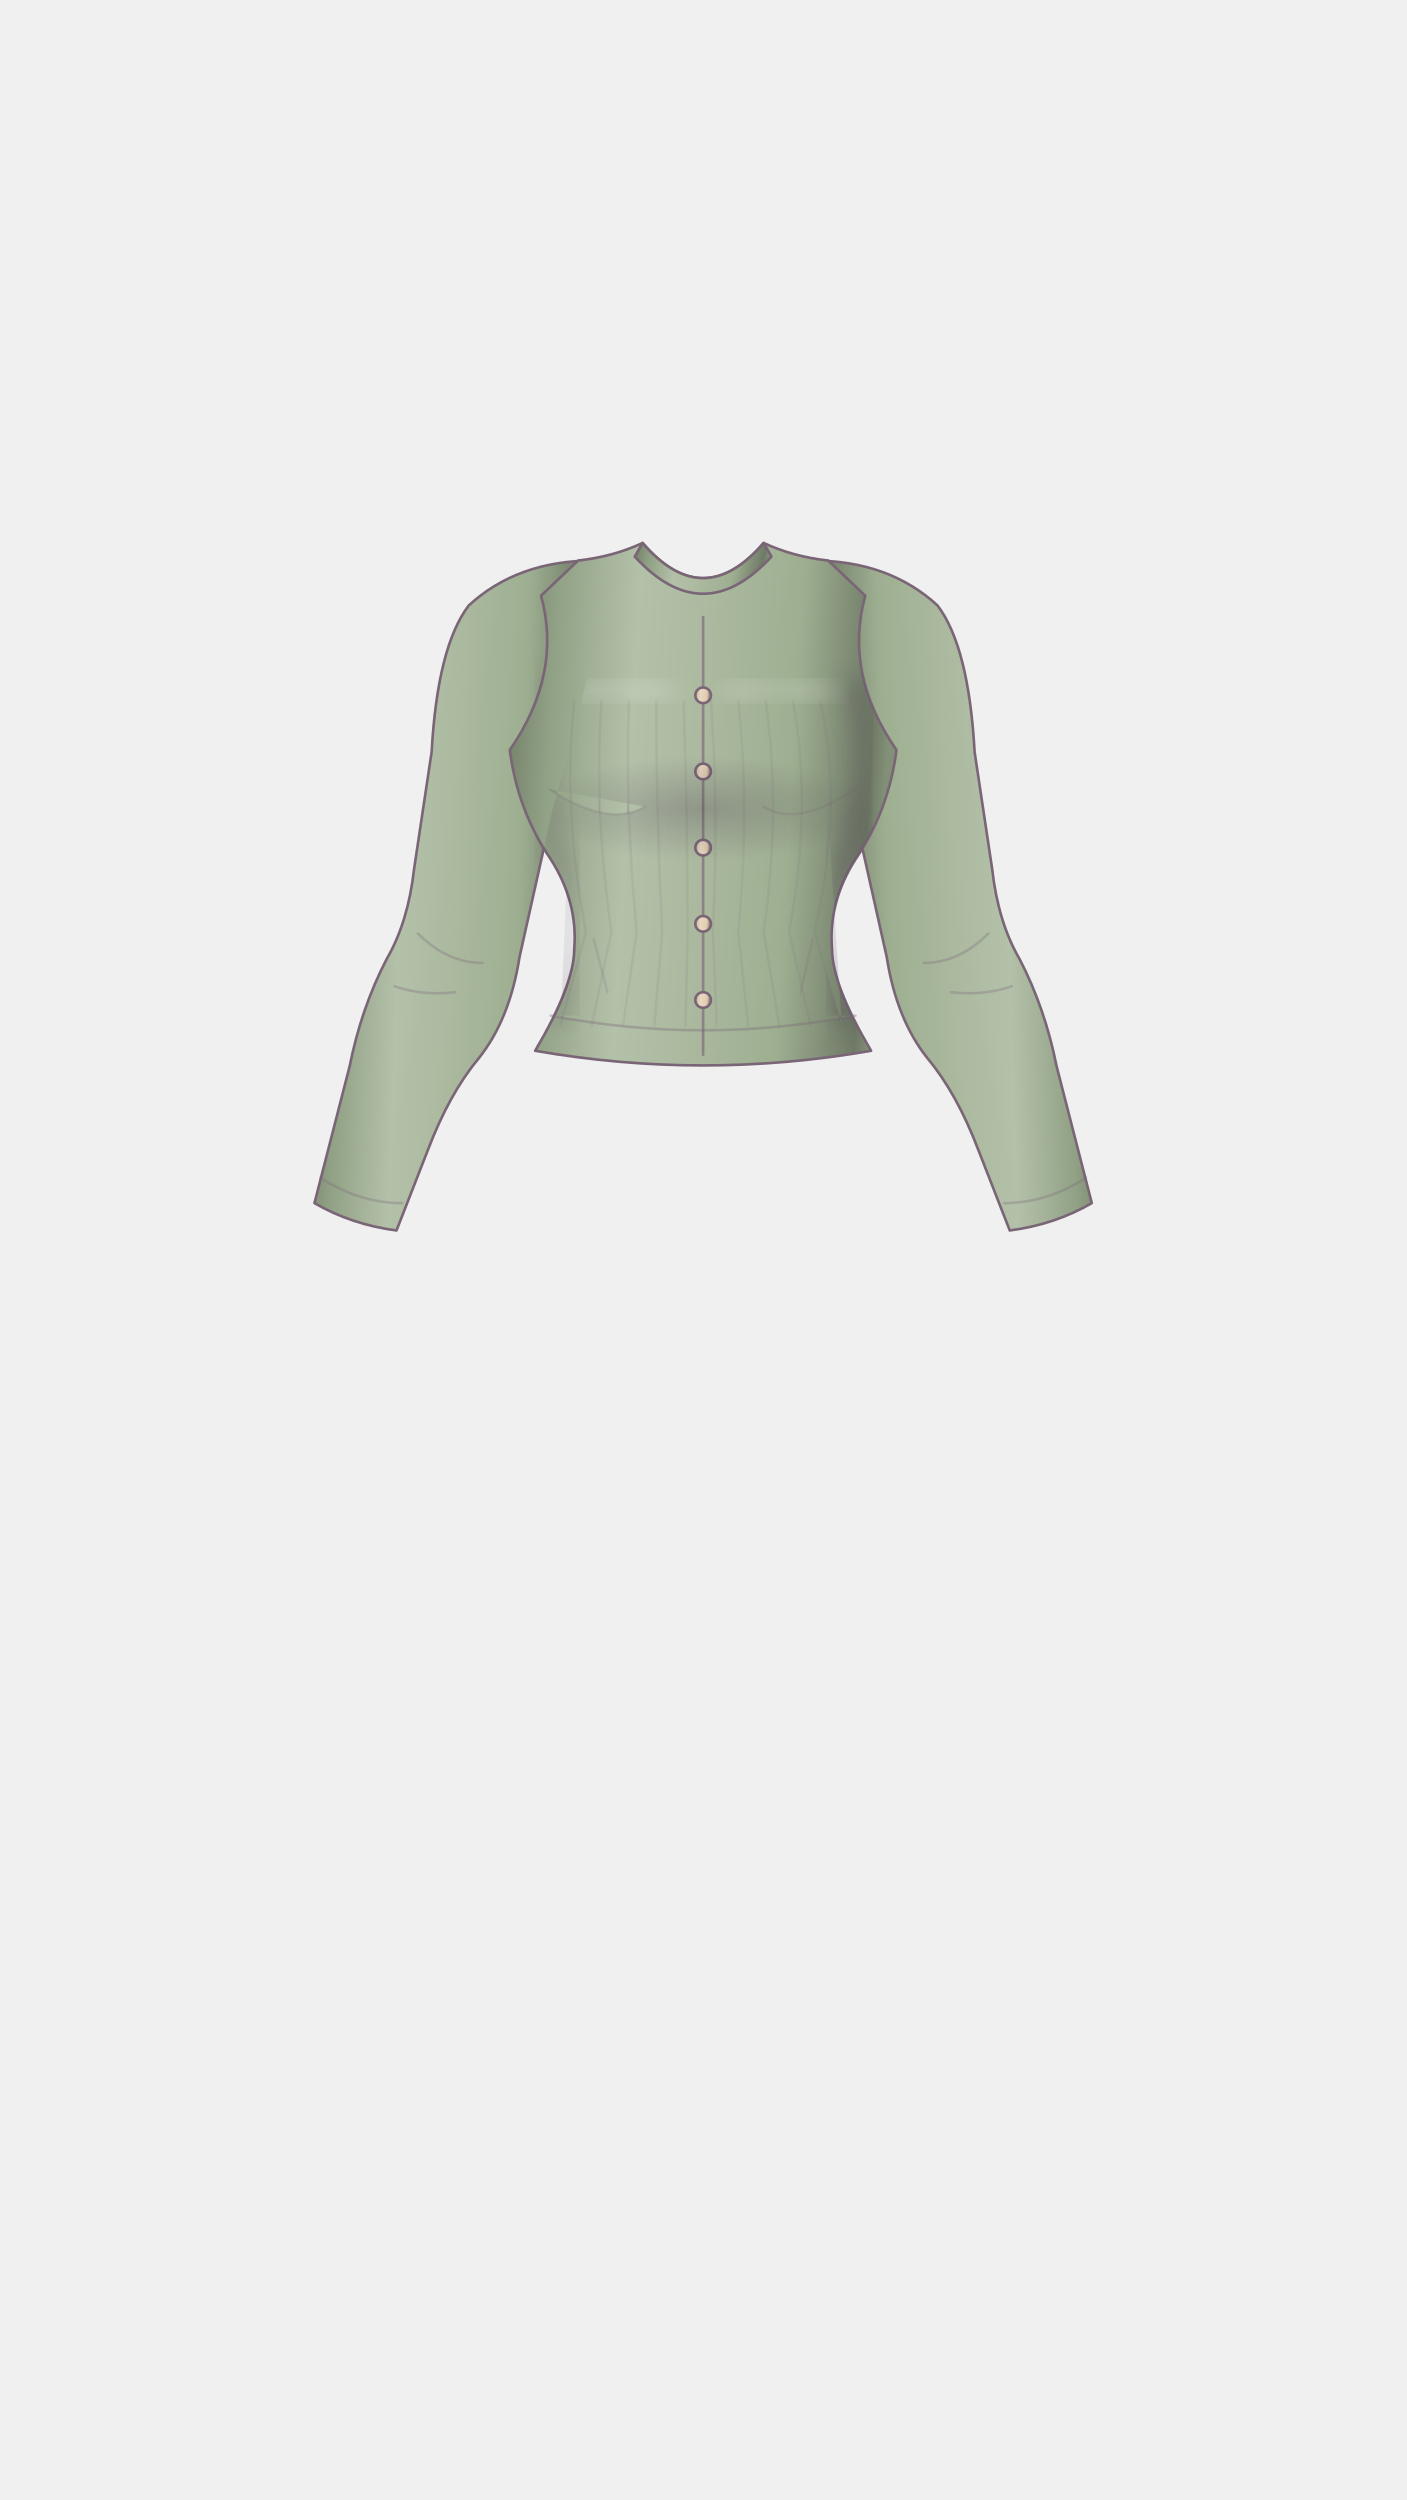
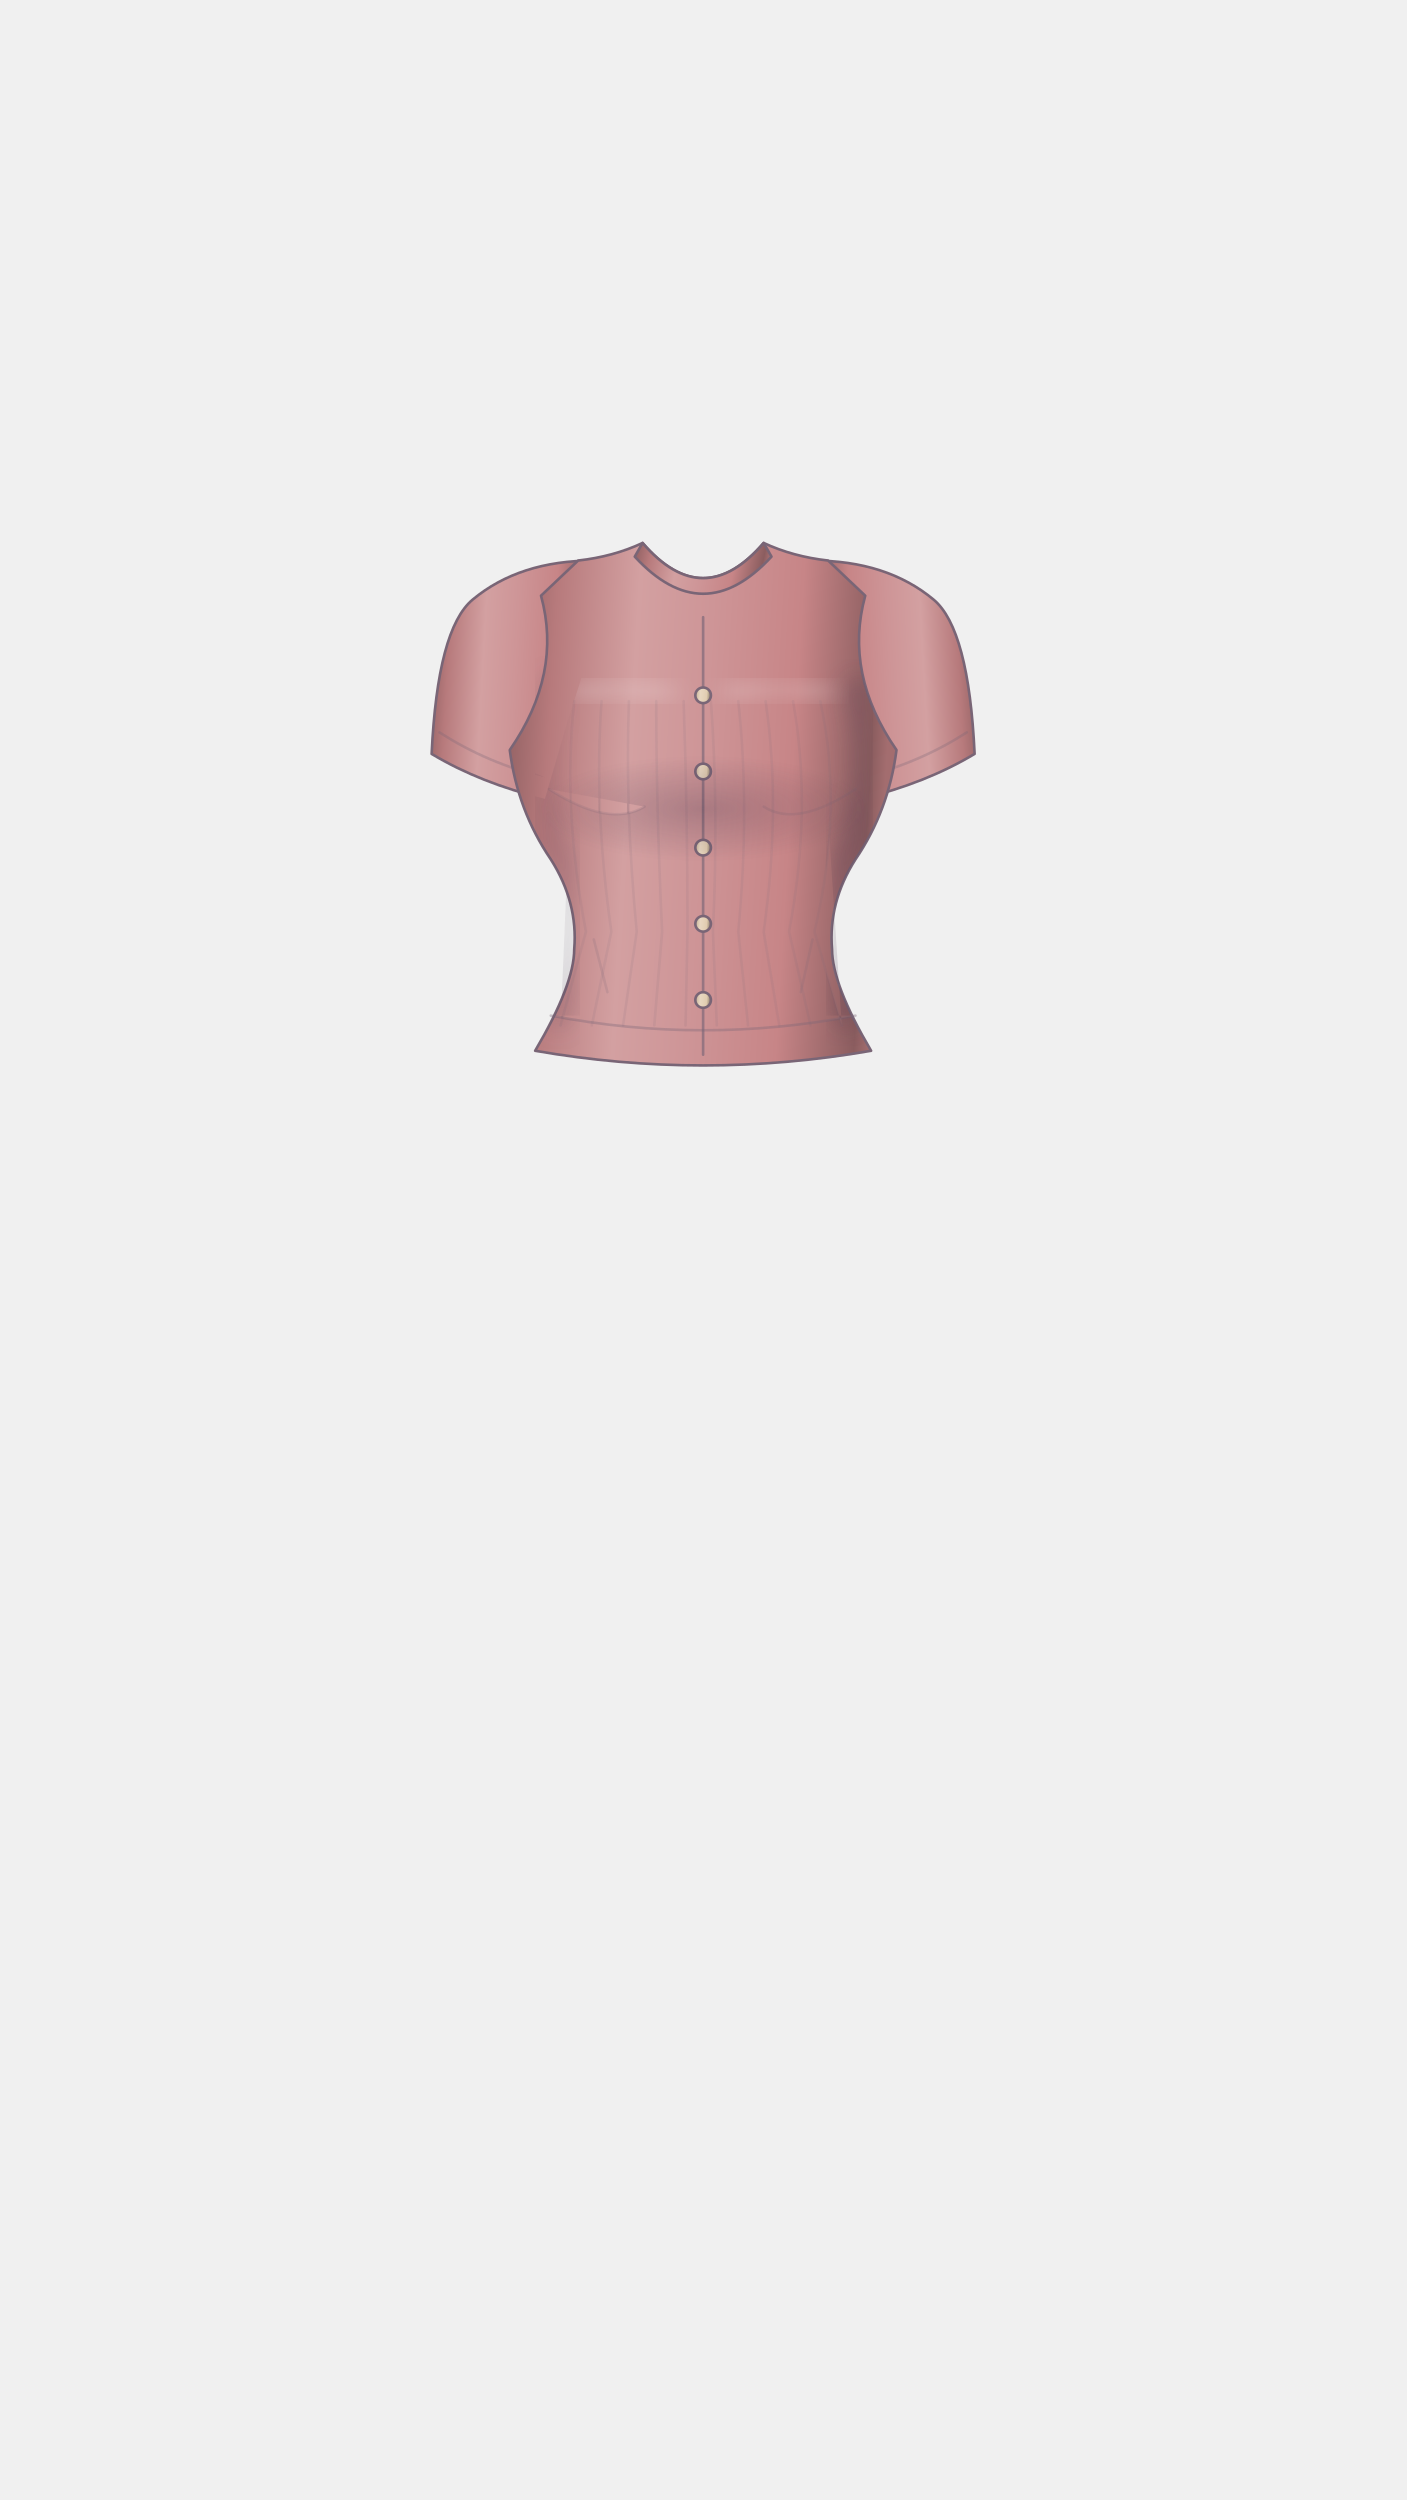
<svg xmlns="http://www.w3.org/2000/svg" width="720" height="1280" viewBox="0 0 720 1280" fill="none">
  <defs>
-     <linearGradient id="msjptj9-0" x1="0" y1="0" x2="1" y2=".08">
-       <stop stop-color="#707c67" />
-       <stop offset=".13" stop-color="#91a185" />
-       <stop offset=".34" stop-color="#b3c1a9" />
-       <stop offset=".53" stop-color="#abb99f" />
-       <stop offset=".76" stop-color="#9eaf91" />
-       <stop offset=".96" stop-color="#6f7a66" />
-       <stop offset="1" stop-color="#829077" />
+     <linearGradient id="m1uiqnwd-0" x1="0" y1="0" x2="1" y2=".08">
+       <stop stop-color="#8d5e60" />
+       <stop offset=".13" stop-color="#b77a7c" />
+       <stop offset=".34" stop-color="#d3a0a1" />
+       <stop offset=".53" stop-color="#ce9597" />
+       <stop offset=".76" stop-color="#c78587" />
+       <stop offset=".96" stop-color="#8b5d5f" />
+       <stop offset="1" stop-color="#a36d6f" />
    </linearGradient>
-     <linearGradient id="msjptj9-1" x1="0" y1="0" x2="1" y2=".08">
+     <linearGradient id="m1uiqnwd-1" x1="0" y1="0" x2="1" y2=".08">
      <stop stop-color="#a0917d" />
      <stop offset=".13" stop-color="#cfbca2" />
      <stop offset=".34" stop-color="#e8d7c1" />
      <stop offset=".53" stop-color="#e5d3ba" />
      <stop offset=".76" stop-color="#e1ccb0" />
      <stop offset=".96" stop-color="#9e8f7b" />
      <stop offset="1" stop-color="#b9a790" />
    </linearGradient>
  </defs>
  <g stroke="#796576" stroke-width="1.35" stroke-linecap="round" stroke-linejoin="round">
    <defs>
      <clipPath id="cloth-clip">
-         <path d="M304 287 Q265 287 240 310 Q224 331 221 385 L212 445 Q209 472 198 491 Q185 516 179 546 L161 616 Q180 627 203 630 L219 589 Q230 560 245 542 Q261 522 266 490 L283 414 Q296 369 305 328Z" fill="url(#msjptj9-0)" />
-         <path d="M164 603 Q184 616 206 616 M214 478 Q229 493 247 493 M202 505 Q217 510 233 508" stroke="#796576" opacity="0.3" />
+         <path d="M304 287 Q266 287 242 307 Q224 322 221 386 Q246 401 279 409 L291 368 L306 321Z" fill="url(#m1uiqnwd-0)" />
+         <path d="M225 375 Q250 391 279 398" stroke="#796576" opacity="0.3" />
        <g transform="translate(720 0) scale(-1 1)">
-           <path d="M304 287 Q265 287 240 310 Q224 331 221 385 L212 445 Q209 472 198 491 Q185 516 179 546 L161 616 Q180 627 203 630 L219 589 Q230 560 245 542 Q261 522 266 490 L283 414 Q296 369 305 328Z" fill="url(#msjptj9-0)" />
-           <path d="M164 603 Q184 616 206 616 M214 478 Q229 493 247 493 M202 505 Q217 510 233 508" stroke="#796576" opacity="0.3" />
+           <path d="M304 287 Q266 287 242 307 Q224 322 221 386 Q246 401 279 409 L291 368 L306 321Z" fill="url(#m1uiqnwd-0)" />
+           <path d="M225 375 Q250 391 279 398" stroke="#796576" opacity="0.3" />
        </g>
-         <path d="M329 278 Q360 314 391 278 Q406 285 424 287 L443 305 Q432 345 459 384 Q455 415 438 440 Q424 462 426 486 Q426 504 446 538 Q360 553 274 538 Q294 504 294 486 Q296 462 282 440 Q265 415 261 384 Q288 345 277 305 L296 287 Q314 285 329 278Z" fill="url(#msjptj9-0)" />
-         <path d="M329 278 Q360 314 391 278 L395 285 Q360 323 325 285Z" fill="url(#msjptj9-0)" />
+         <path d="M329 278 Q360 314 391 278 Q406 285 424 287 L443 305 Q432 345 459 384 Q455 415 438 440 Q424 462 426 486 Q426 504 446 538 Q360 553 274 538 Q294 504 294 486 Q296 462 282 440 Q265 415 261 384 Q288 345 277 305 L296 287 Q314 285 329 278Z" fill="url(#m1uiqnwd-0)" />
+         <path d="M329 278 Q360 314 391 278 L395 285 Q360 323 325 285Z" fill="url(#m1uiqnwd-0)" />
        <path d="M360 316 L360 540" stroke="#796576" opacity="0.65" />
-         <circle cx="360" cy="356" r="4" fill="url(#msjptj9-1)" />
-         <circle cx="360" cy="395" r="4" fill="url(#msjptj9-1)" />
-         <circle cx="360" cy="434" r="4" fill="url(#msjptj9-1)" />
-         <circle cx="360" cy="473" r="4" fill="url(#msjptj9-1)" />
-         <circle cx="360" cy="512" r="4" fill="url(#msjptj9-1)" />
+         <circle cx="360" cy="356" r="4" fill="url(#m1uiqnwd-1)" />
+         <circle cx="360" cy="395" r="4" fill="url(#m1uiqnwd-1)" />
+         <circle cx="360" cy="434" r="4" fill="url(#m1uiqnwd-1)" />
+         <circle cx="360" cy="473" r="4" fill="url(#m1uiqnwd-1)" />
+         <circle cx="360" cy="512" r="4" fill="url(#m1uiqnwd-1)" />
        <path d="M294 359 Q288 414 300 477 L287 525" stroke="#796576" opacity="0.12" />
        <path d="M308 359 Q304 414 313 477 L303 525" stroke="#796576" opacity="0.12" />
        <path d="M322 359 Q320 414 326 477 L319 525" stroke="#796576" opacity="0.12" />
        <path d="M336 359 Q336 414 339 477 L335 525" stroke="#796576" opacity="0.12" />
        <path d="M350 359 Q352 414 352 477 L351 525" stroke="#796576" opacity="0.12" />
        <path d="M364 359 Q368 414 365 477 L367 525" stroke="#796576" opacity="0.12" />
        <path d="M378 359 Q384 414 378 477 L383 525" stroke="#796576" opacity="0.12" />
        <path d="M392 359 Q400 414 391 477 L399 525" stroke="#796576" opacity="0.12" />
        <path d="M406 359 Q416 414 404 477 L415 525" stroke="#796576" opacity="0.12" />
        <path d="M420 359 Q432 414 417 477 L431 525" stroke="#796576" opacity="0.12" />
        <path d="M282 520 Q360 535 438 520" stroke="#796576" opacity="0.35" />
        <path d="M281 404 Q312 424 330 413 M438 404 Q408 424 391 413 M304 481 L311 508 M416 481 L410 508" stroke="#796576" opacity="0.18" />
      </clipPath>
      <linearGradient id="cloth-round">
        <stop stop-color="#302039" stop-opacity=".19" />
        <stop offset=".32" stop-color="#fff" stop-opacity=".22" />
        <stop offset=".6" stop-color="#fff" stop-opacity="0" />
        <stop offset="1" stop-color="#302039" stop-opacity=".18" />
      </linearGradient>
      <radialGradient id="cloth-contact">
        <stop stop-color="#392841" stop-opacity=".24" />
        <stop offset="1" stop-color="#392841" stop-opacity="0" />
      </radialGradient>
      <filter id="cloth-soft">
        <feGaussianBlur stdDeviation="6" />
      </filter>
    </defs>
-     <path d="M304 287 Q265 287 240 310 Q224 331 221 385 L212 445 Q209 472 198 491 Q185 516 179 546 L161 616 Q180 627 203 630 L219 589 Q230 560 245 542 Q261 522 266 490 L283 414 Q296 369 305 328Z" fill="url(#msjptj9-0)" />
-     <path d="M164 603 Q184 616 206 616 M214 478 Q229 493 247 493 M202 505 Q217 510 233 508" stroke="#796576" opacity="0.3" />
+     <path d="M304 287 Q266 287 242 307 Q224 322 221 386 Q246 401 279 409 L291 368 L306 321Z" fill="url(#m1uiqnwd-0)" />
+     <path d="M225 375 Q250 391 279 398" stroke="#796576" opacity="0.3" />
    <g transform="translate(720 0) scale(-1 1)">
-       <path d="M304 287 Q265 287 240 310 Q224 331 221 385 L212 445 Q209 472 198 491 Q185 516 179 546 L161 616 Q180 627 203 630 L219 589 Q230 560 245 542 Q261 522 266 490 L283 414 Q296 369 305 328Z" fill="url(#msjptj9-0)" />
-       <path d="M164 603 Q184 616 206 616 M214 478 Q229 493 247 493 M202 505 Q217 510 233 508" stroke="#796576" opacity="0.3" />
+       <path d="M304 287 Q266 287 242 307 Q224 322 221 386 Q246 401 279 409 L291 368 L306 321Z" fill="url(#m1uiqnwd-0)" />
+       <path d="M225 375 Q250 391 279 398" stroke="#796576" opacity="0.3" />
    </g>
-     <path d="M329 278 Q360 314 391 278 Q406 285 424 287 L443 305 Q432 345 459 384 Q455 415 438 440 Q424 462 426 486 Q426 504 446 538 Q360 553 274 538 Q294 504 294 486 Q296 462 282 440 Q265 415 261 384 Q288 345 277 305 L296 287 Q314 285 329 278Z" fill="url(#msjptj9-0)" />
-     <path d="M329 278 Q360 314 391 278 L395 285 Q360 323 325 285Z" fill="url(#msjptj9-0)" />
+     <path d="M329 278 Q360 314 391 278 Q406 285 424 287 L443 305 Q432 345 459 384 Q455 415 438 440 Q424 462 426 486 Q426 504 446 538 Q360 553 274 538 Q294 504 294 486 Q296 462 282 440 Q265 415 261 384 Q288 345 277 305 L296 287 Q314 285 329 278Z" fill="url(#m1uiqnwd-0)" />
+     <path d="M329 278 Q360 314 391 278 L395 285 Q360 323 325 285Z" fill="url(#m1uiqnwd-0)" />
    <path d="M360 316 L360 540" stroke="#796576" opacity="0.65" />
-     <circle cx="360" cy="356" r="4" fill="url(#msjptj9-1)" />
-     <circle cx="360" cy="395" r="4" fill="url(#msjptj9-1)" />
-     <circle cx="360" cy="434" r="4" fill="url(#msjptj9-1)" />
-     <circle cx="360" cy="473" r="4" fill="url(#msjptj9-1)" />
-     <circle cx="360" cy="512" r="4" fill="url(#msjptj9-1)" />
+     <circle cx="360" cy="356" r="4" fill="url(#m1uiqnwd-1)" />
+     <circle cx="360" cy="395" r="4" fill="url(#m1uiqnwd-1)" />
+     <circle cx="360" cy="434" r="4" fill="url(#m1uiqnwd-1)" />
+     <circle cx="360" cy="473" r="4" fill="url(#m1uiqnwd-1)" />
+     <circle cx="360" cy="512" r="4" fill="url(#m1uiqnwd-1)" />
    <path d="M294 359 Q288 414 300 477 L287 525" stroke="#796576" opacity="0.12" />
    <path d="M308 359 Q304 414 313 477 L303 525" stroke="#796576" opacity="0.12" />
    <path d="M322 359 Q320 414 326 477 L319 525" stroke="#796576" opacity="0.12" />
    <path d="M336 359 Q336 414 339 477 L335 525" stroke="#796576" opacity="0.12" />
    <path d="M350 359 Q352 414 352 477 L351 525" stroke="#796576" opacity="0.12" />
    <path d="M364 359 Q368 414 365 477 L367 525" stroke="#796576" opacity="0.12" />
    <path d="M378 359 Q384 414 378 477 L383 525" stroke="#796576" opacity="0.12" />
    <path d="M392 359 Q400 414 391 477 L399 525" stroke="#796576" opacity="0.12" />
    <path d="M406 359 Q416 414 404 477 L415 525" stroke="#796576" opacity="0.12" />
    <path d="M420 359 Q432 414 417 477 L431 525" stroke="#796576" opacity="0.12" />
    <path d="M282 520 Q360 535 438 520" stroke="#796576" opacity="0.35" />
    <path d="M281 404 Q312 424 330 413 M438 404 Q408 424 391 413 M304 481 L311 508 M416 481 L410 508" stroke="#796576" opacity="0.18" />
    <g data-material="cloth-volume" clip-path="url(#cloth-clip)">
      <path d="M281 353 Q269 397 286 437 Q304 469 286 520" fill="none" stroke="#392841" stroke-width="14" opacity=".15" filter="url(#cloth-soft)" />
      <path d="M440 354 Q452 397 434 437 Q417 474 433 519" fill="none" stroke="#392841" stroke-width="16" opacity=".22" filter="url(#cloth-soft)" />
      <path d="M297 357 Q315 340 341 359 M376 356 Q400 340 422 358" fill="none" stroke="#fff" stroke-width="14" opacity=".2" filter="url(#cloth-soft)" />
      <ellipse cx="360" cy="414" rx="85" ry="27" fill="url(#cloth-contact)" stroke="none" />
    </g>
  </g>
</svg>
